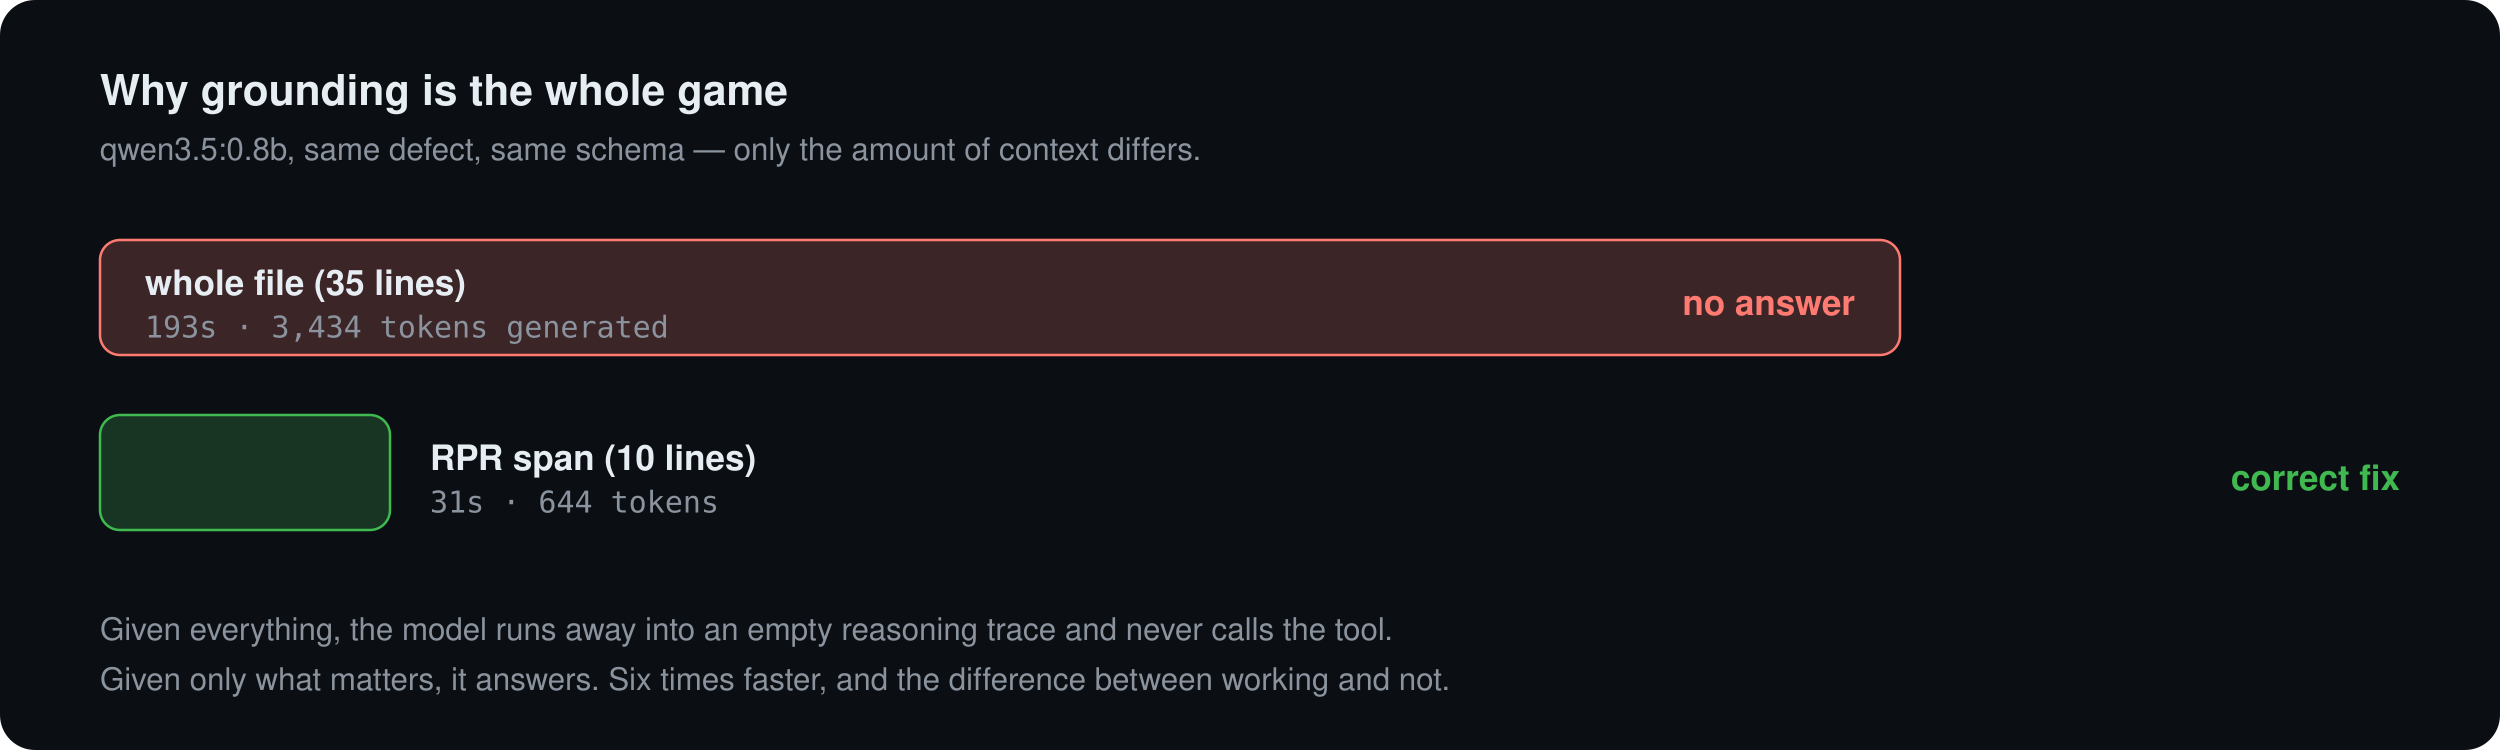
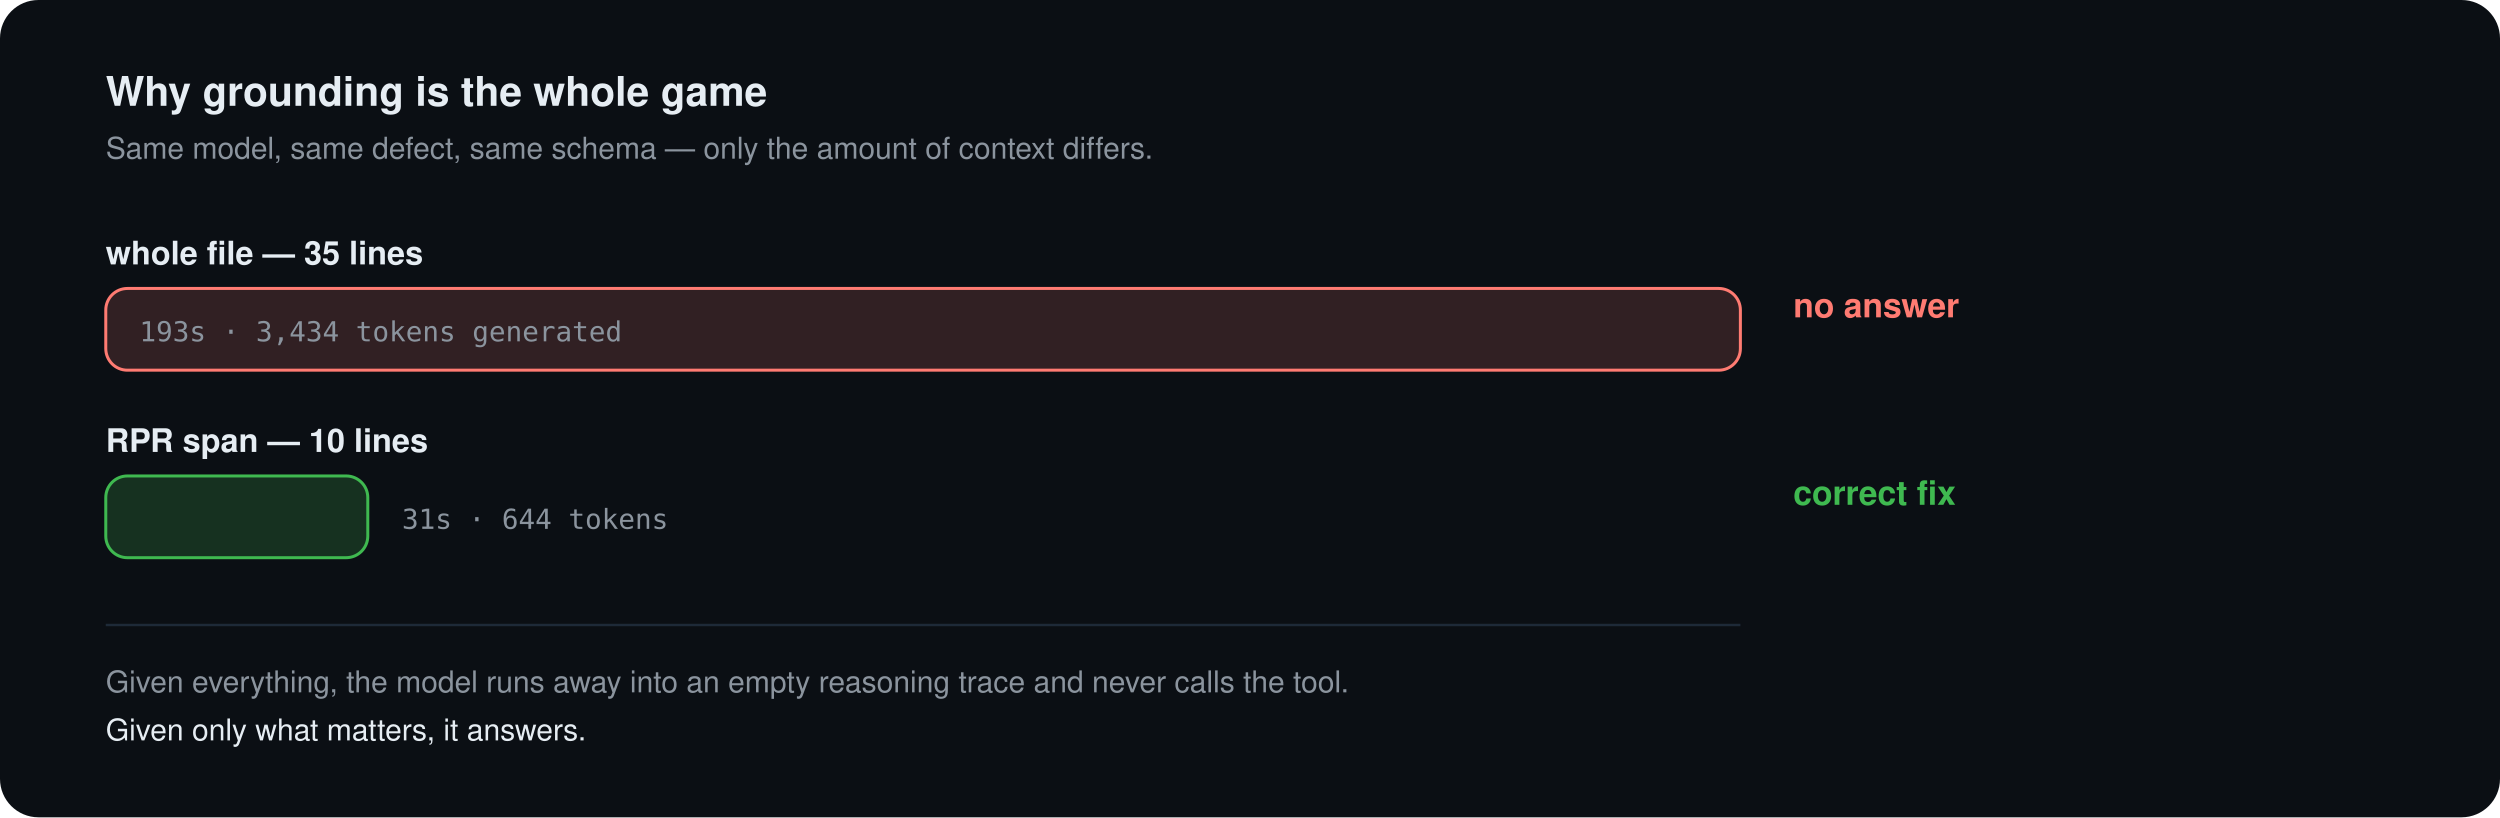
- <svg xmlns="http://www.w3.org/2000/svg" viewBox="0 0 1000 300" width="1000" height="300" font-family="-apple-system,BlinkMacSystemFont,'Segoe UI',Helvetica,Arial,sans-serif">
-   <rect width="1000" height="300" rx="14" fill="#0B0F14" />
-   <text x="40" y="42" font-size="17" font-weight="600" fill="#E6EDF3">Why grounding is the whole game</text>
-   <text x="40" y="64" font-size="12.5" fill="#8B949E">qwen3.5:0.8b, same defect, same schema — only the amount of context differs.</text>
-   <rect x="40" y="96" width="720" height="46" rx="8" fill="#FF7B72" opacity="0.20" />
-   <rect x="40" y="96" width="720" height="46" rx="8" fill="none" stroke="#FF7B72" />
-   <text x="58" y="118" font-size="14" font-weight="600" fill="#E6EDF3">whole file (35 lines)</text>
-   <text x="58" y="135" font-size="12" font-family="ui-monospace,SFMono-Regular,Menlo,monospace" fill="#8B949E">193s · 3,434 tokens generated</text>
-   <text x="742" y="126" font-size="14" font-weight="700" fill="#FF7B72" text-anchor="end">no answer</text>
-   <rect x="40" y="166" width="116" height="46" rx="8" fill="#3FB950" opacity="0.22" />
-   <rect x="40" y="166" width="116" height="46" rx="8" fill="none" stroke="#3FB950" />
-   <text x="172" y="188" font-size="14" font-weight="600" fill="#E6EDF3">RPR span (10 lines)</text>
-   <text x="172" y="205" font-size="12" font-family="ui-monospace,SFMono-Regular,Menlo,monospace" fill="#8B949E">31s · 644 tokens</text>
-   <text x="960" y="196" font-size="14" font-weight="700" fill="#3FB950" text-anchor="end">correct fix</text>
-   <text x="40" y="256" font-size="12.5" fill="#8B949E">Given everything, the model runs away into an empty reasoning trace and never calls the tool.</text>
-   <text x="40" y="276" font-size="12.5" fill="#8B949E">Given only what matters, it answers. Six times faster, and the difference between working and not.</text>
+ <svg xmlns="http://www.w3.org/2000/svg" viewBox="0 0 1040 340" width="1040" height="340" font-family="-apple-system,BlinkMacSystemFont,'Segoe UI',Helvetica,Arial,sans-serif">
+   <rect width="1040" height="340" rx="16" fill="#0B0F14" />
+   <text x="44" y="44" font-size="17" fill="#E6EDF3" text-anchor="start" font-weight="600">Why grounding is the whole game</text>
+   <text x="44" y="66" font-size="12.5" fill="#8B949E" text-anchor="start" font-weight="400">Same model, same defect, same schema — only the amount of context differs.</text>
+   <text x="44" y="110" font-size="13.5" fill="#E6EDF3" text-anchor="start" font-weight="600">whole file — 35 lines</text>
+   <text x="746" y="132" font-size="14" fill="#FF7B72" text-anchor="start" font-weight="700">no answer</text>
+   <rect x="44" y="120" width="680" height="34" rx="9" fill="#FF7B72" opacity="0.16" />
+   <rect x="44" y="120" width="680" height="34" rx="9" fill="none" stroke="#FF7B72" stroke-width="1.25" />
+   <text x="58" y="142" font-size="11.5" fill="#8B949E" text-anchor="start" font-weight="400" font-family="ui-monospace,SFMono-Regular,Menlo,monospace">193s · 3,434 tokens generated</text>
+   <text x="44" y="188" font-size="13.5" fill="#E6EDF3" text-anchor="start" font-weight="600">RPR span — 10 lines</text>
+   <text x="746" y="210" font-size="14" fill="#3FB950" text-anchor="start" font-weight="700">correct fix</text>
+   <rect x="44" y="198" width="109" height="34" rx="9" fill="#3FB950" opacity="0.2" />
+   <rect x="44" y="198" width="109" height="34" rx="9" fill="none" stroke="#3FB950" stroke-width="1.25" />
+   <text x="167.223" y="220" font-size="11.5" fill="#8B949E" text-anchor="start" font-weight="400" font-family="ui-monospace,SFMono-Regular,Menlo,monospace">31s · 644 tokens</text>
+   <line x1="44" y1="260" x2="724" y2="260" stroke="#1E2A38" />
+   <text x="44" y="288" font-size="12.5" fill="#8B949E" text-anchor="start" font-weight="400">Given everything, the model runs away into an empty reasoning trace and never calls the tool.</text>
+   <text x="44" y="308" font-size="12.5" fill="#E6EDF3" text-anchor="start" font-weight="400">Given only what matters, it answers.</text>
</svg>
